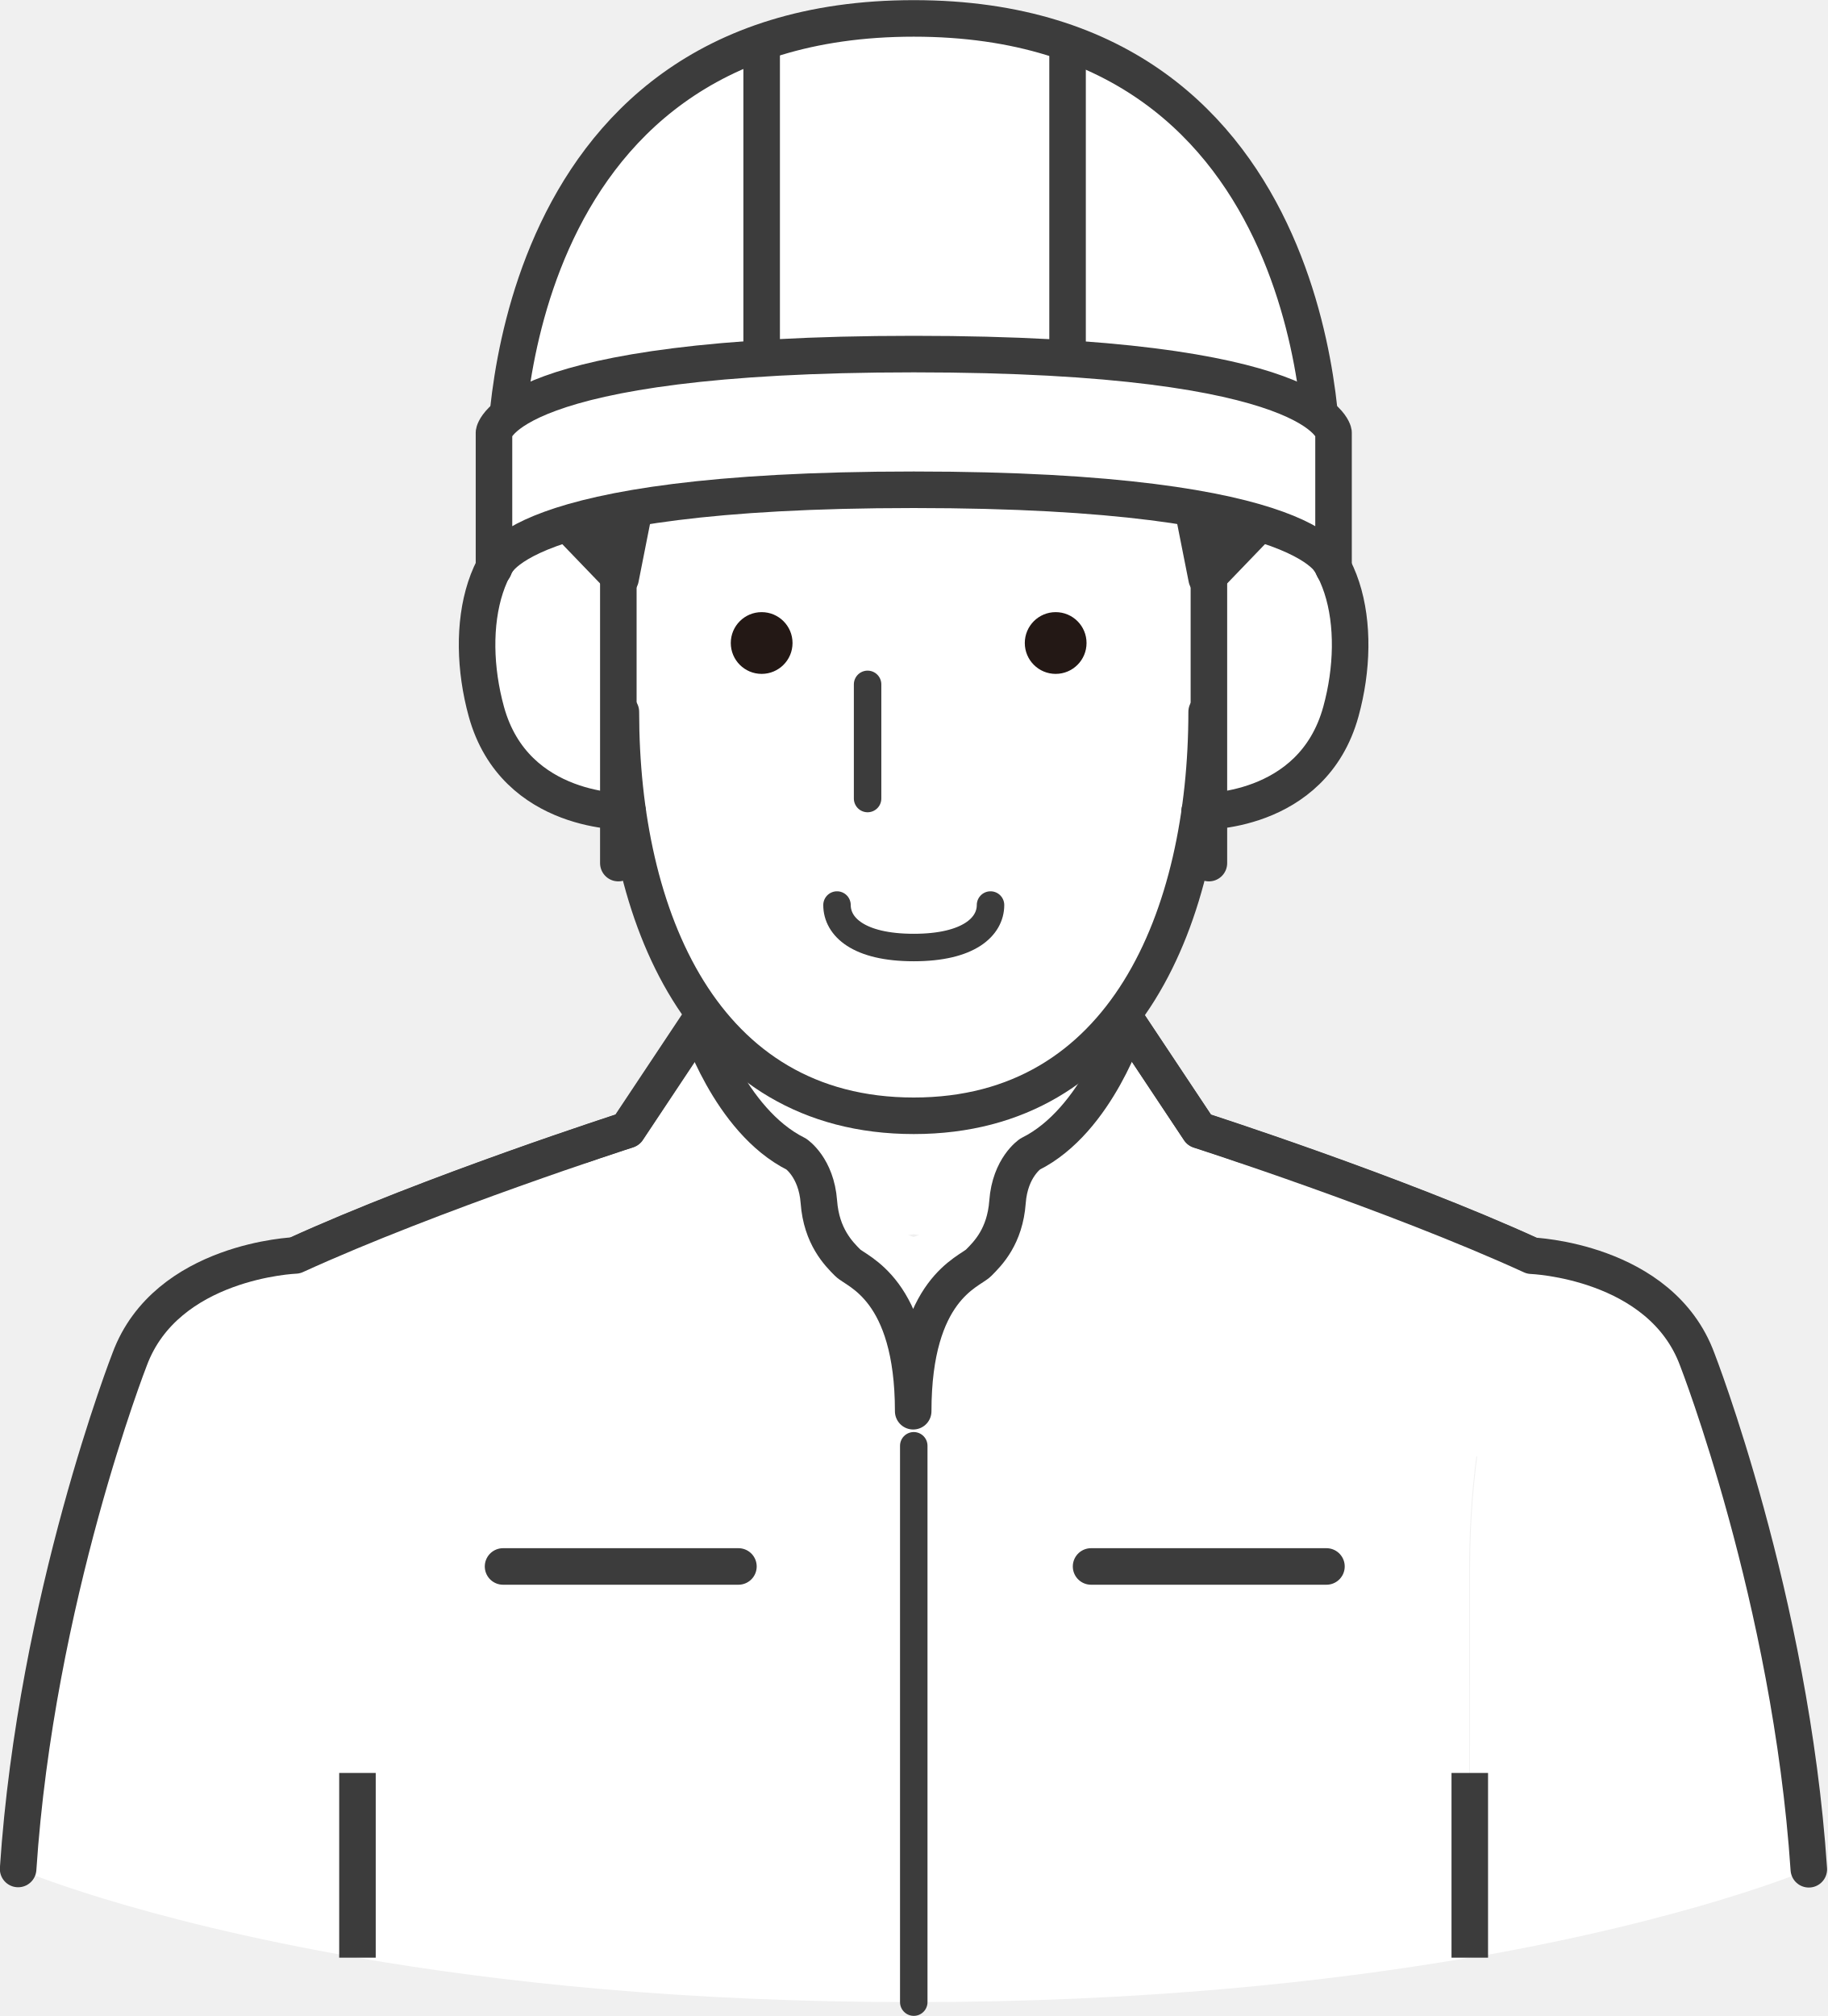
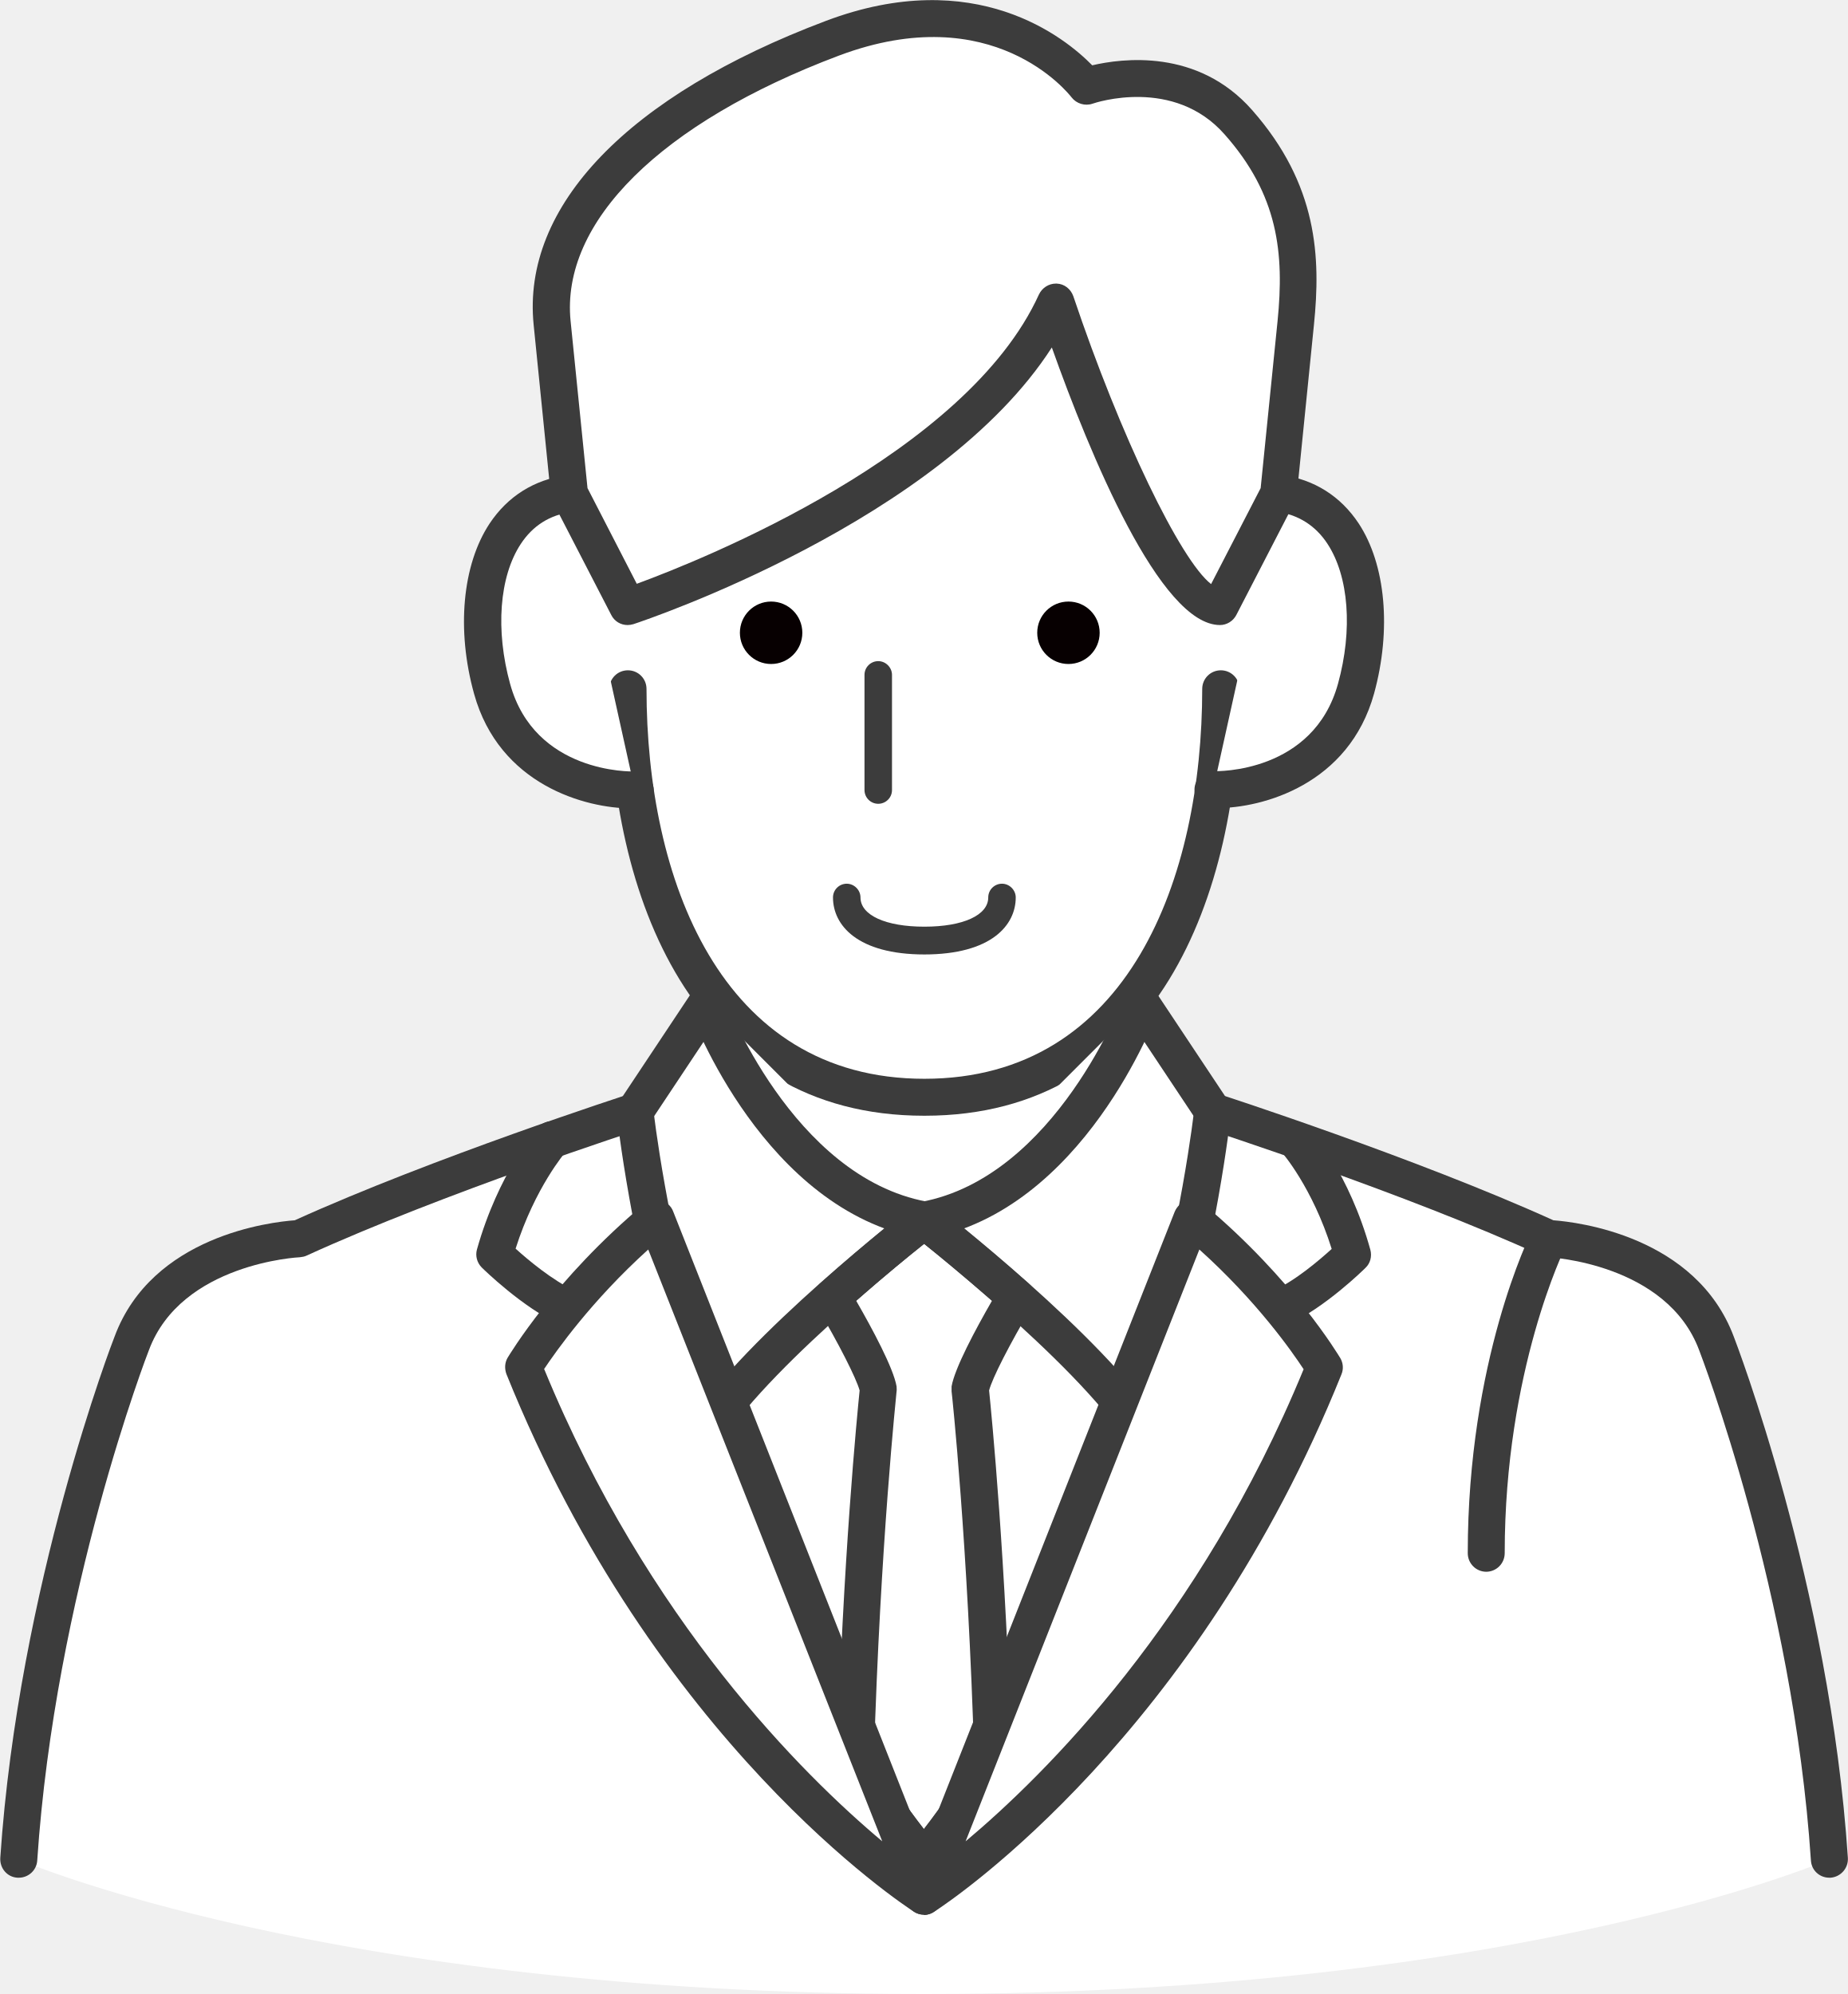
- <svg xmlns="http://www.w3.org/2000/svg" id="_レイヤー_2" data-name="レイヤー 2" viewBox="0 0 64.51 71.17">
+ <svg xmlns="http://www.w3.org/2000/svg" id="_レイヤー_2" data-name="レイヤー 2" viewBox="0 0 64.51 69.61">
  <defs>
    <style>
      .cls-1 {
-         fill: #231815;
+         fill: #3c3c3c;
      }

-       .cls-2, .cls-3, .cls-4, .cls-5 {
+       .cls-2 {
        fill: #fff;
      }

-       .cls-3, .cls-4, .cls-5 {
-         stroke: #3c3c3c;
-         stroke-linejoin: round;
-       }
- 
-       .cls-3, .cls-5 {
-         stroke-width: 1.29px;
-       }
- 
-       .cls-4 {
-         stroke-width: .97px;
-       }
- 
-       .cls-4, .cls-5 {
-         stroke-linecap: round;
+       .cls-3 {
+         fill: #070001;
      }
    </style>
  </defs>
-   <g id="_レイヤー_" data-name="&amp;lt;レイヤー&amp;gt;">
+   <g id="_レイヤー_1-2" data-name="レイヤー 1">
    <g>
      <g>
+         <polygon class="cls-2" points="32.26 45.27 36.64 43.15 39.83 38.81 39.83 35.02 39.69 34.66 32.26 31.33 24.83 34.66 24.68 35.02 24.68 38.81 27.87 43.15 32.25 45.27 32.26 45.27" />
+         <path class="cls-2" d="M63.86,64.91s-10.79,4.7-31.61,4.7h0c-20.82,0-31.61-4.7-31.61-4.7.64-9.54,3.94-18,3.94-18,1.3-3.49,5.85-3.66,5.85-3.66,4.83-2.21,11.73-4.43,11.73-4.43l10.09,3.79,10.09-3.79s6.89,2.22,11.73,4.43c0,0,4.55.17,5.85,3.66,0,0,3.31,8.47,3.94,18Z" />
+         <path class="cls-2" d="M24.68,35.02l-2.52,3.79s.52,4.96,2.48,11.16h0c.93-1.44,2.78-3.23,4.42-4.69,1.71-1.52,3.19-2.68,3.19-2.68-5.14-.95-7.57-7.57-7.57-7.57Z" />
+         <path class="cls-2" d="M29.06,45.27c-1.64,1.46-3.49,3.26-4.42,4.69h0c1.16,3.68,2.84,7.8,5.22,11.57.22-7.69.8-13.04.8-13.04-.13-.76-1.6-3.23-1.6-3.23Z" />
+         <path class="cls-2" d="M39.83,35.02s-2.43,6.63-7.57,7.57c0,0,1.49,1.16,3.19,2.68,1.64,1.46,3.49,3.26,4.42,4.69h0c1.96-6.2,2.48-11.16,2.48-11.16l-2.52-3.79Z" />
+         <path class="cls-2" d="M39.87,49.96c-.93-1.44-2.78-3.23-4.42-4.69,0,0-1.47,2.47-1.6,3.23,0,0,.58,5.35.8,13.04,2.37-3.77,4.05-7.89,5.21-11.57h0Z" />
        <g>
-           <polygon class="cls-2" points="32.26 43.57 36.64 44.23 39.83 39.89 39.83 36.1 39.69 35.74 32.26 32.41 24.83 35.74 24.68 36.1 24.68 39.89 27.88 44.23 32.26 43.57" />
-           <path class="cls-2" d="M29.94,44.57c.32.32,2.31.92,2.31,5.24,0-4.32,1.99-4.92,2.31-5.24s.93-.93,1.02-2.15h0l-3.33,1.25-3.33-1.25h0c.09,1.22.69,1.82,1.02,2.15Z" />
+           <path class="cls-2" d="M35.45,45.27c-1.71-1.52-3.19-2.68-3.19-2.68h0s-1.49,1.16-3.19,2.68c0,0,1.47,2.47,1.6,3.23,0,0-.58,5.35-.8,13.04.73,1.16,1.53,2.29,2.4,3.37.87-1.07,1.66-2.21,2.4-3.37-.22-7.69-.8-13.04-.8-13.04.13-.76,1.6-3.23,1.6-3.23Z" />
+           <path class="cls-1" d="M32.26,65.55c-.19,0-.38-.09-.5-.24-.84-1.04-1.66-2.19-2.44-3.43-.07-.11-.1-.23-.1-.36.2-7.04.71-12.19.79-12.98-.12-.43-.72-1.62-1.49-2.92-.06-.1-.1-.23-.1-.34,0-.18.08-.36.22-.48,1.7-1.52,3.21-2.69,3.23-2.7.23-.18.57-.18.8,0,.02.01,1.52,1.19,3.23,2.7.14.12.22.3.22.48,0,.12-.04.24-.1.34-.77,1.3-1.38,2.49-1.49,2.92.08.79.59,5.94.79,12.98,0,.13-.03.25-.1.36-.78,1.24-1.6,2.39-2.44,3.43-.12.15-.31.24-.5.24ZM30.51,61.36c.56.89,1.15,1.73,1.75,2.5.6-.78,1.18-1.62,1.75-2.5-.22-7.46-.78-12.74-.79-12.79,0-.06,0-.12,0-.17.11-.64.84-2,1.41-2.99-1-.87-1.88-1.6-2.37-1.99-.49.39-1.37,1.11-2.37,1.99.57.99,1.3,2.35,1.41,2.99,0,.06.01.12,0,.17,0,.05-.57,5.32-.79,12.79Z" />
        </g>
-         <path class="cls-2" d="M44.64,18.3l-2.04,2.12-1.26-6.35-3.01-1.81-6.07.65-6.07-.65-3.01,1.81-1.26,6.35-2.04-2.12c-2.86.39-3.53,3.84-2.7,6.82,1.01,3.66,4.99,3.53,4.99,3.53.83,5.82,3.86,10.73,10.09,10.73h0c6.23,0,9.26-4.91,10.09-10.73,0,0,3.98.14,4.99-3.53.82-2.98.16-6.43-2.7-6.82Z" />
-         <path class="cls-2" d="M59.92,47.98c-1.29-3.48-5.84-3.66-5.85-3.66,0,0,4.56.17,5.85,3.66Z" />
-         <path class="cls-2" d="M42.35,39.89h0l-2.52-3.79s-1.07,3.46-3.45,4.64c0,0-.71.47-.8,1.69-.09,1.22-.69,1.82-1.02,2.15s-2.31.92-2.31,5.24c0-4.32-1.99-4.92-2.31-5.24s-.93-.93-1.02-2.15c-.09-1.22-.8-1.69-.8-1.69-2.37-1.18-3.45-4.64-3.45-4.64l-2.52,3.79s-6.89,2.22-11.73,4.43c0,0,2.19,4.34,2.19,10.98v13.81c5.01.87,11.56,1.57,19.63,1.57h0c8.07,0,14.62-.71,19.63-1.57v-13.81c0-6.64,2.18-10.98,2.18-10.98-4.83-2.21-11.73-4.43-11.73-4.43Z" />
-         <path class="cls-5" d="M54.07,44.32c-4.83-2.21-11.73-4.43-11.73-4.43h0l-2.52-3.79s-1.07,3.46-3.45,4.64c0,0-.71.47-.8,1.69-.09,1.22-.69,1.82-1.02,2.15s-2.31.92-2.31,5.24c0-4.32-1.99-4.92-2.31-5.24s-.93-.93-1.02-2.15c-.09-1.22-.8-1.69-.8-1.69-2.37-1.18-3.45-4.64-3.45-4.64l-2.52,3.79s-6.89,2.22-11.73,4.43" />
-         <path class="cls-2" d="M10.44,44.32s-4.55.17-5.85,3.66c0,0-3.31,8.47-3.94,18,0,0,4.06,1.76,11.98,3.13v-13.81c0-6.64-2.19-10.98-2.19-10.98Z" />
-         <path class="cls-2" d="M51.89,65.99v3.13c7.91-1.37,11.98-3.13,11.98-3.13-.64-9.54-3.94-18-3.94-18-1.29-3.49-5.85-3.66-5.85-3.66,0,0-2.18,4.34-2.18,10.98" />
-         <path class="cls-5" d="M42.6,25.13c0,7.21-2.89,14.26-10.34,14.26h0c-7.46,0-10.34-7.05-10.34-14.26" />
-         <path class="cls-5" d="M22.16,28.65s-3.98.14-4.99-3.53c-.82-2.98-.16-6.43,2.7-6.82" />
-         <path class="cls-5" d="M42.35,28.65s3.98.14,4.99-3.53c.82-2.98.16-6.43-2.7-6.82" />
-         <path class="cls-5" d="M24.68,36.1l-2.52,3.79s-6.89,2.22-11.73,4.43c0,0-4.55.17-5.85,3.66,0,0-3.31,8.47-3.94,18" />
-         <path class="cls-5" d="M63.86,65.99c-.64-9.54-3.94-18-3.94-18-1.29-3.49-5.85-3.66-5.85-3.66-4.83-2.21-11.73-4.43-11.73-4.43h0l-2.52-3.79" />
-         <path class="cls-5" d="M45.24,12.35l-.6,5.95-2.04,2.12-.69-3.48c-2.17,0-5.05-5.32-5.05-5.32-4.56,5.17-14.15,4.76-14.15,4.76l-.8,4.04-2.04-2.12-.6-5.95,12.98-4.44,12.98,4.44Z" />
-         <line class="cls-3" x1="12.62" y1="69.11" x2="12.62" y2="62.59" />
-         <line class="cls-3" x1="51.89" y1="69.11" x2="51.89" y2="62.59" />
-         <line class="cls-5" x1="21.83" y1="30.47" x2="21.83" y2="16.93" />
-         <line class="cls-5" x1="42.68" y1="30.47" x2="42.68" y2="16.93" />
-         <path class="cls-2" d="M32.26,16.39h14.42s.38-15.74-14.42-15.74-14.42,15.74-14.42,15.74h14.42Z" />
-         <path class="cls-5" d="M32.26,16.39h14.42s.38-15.74-14.42-15.74-14.42,15.74-14.42,15.74h14.42Z" />
-         <path class="cls-5" d="M32.26,17.29c14.45,0,14.82,2.77,14.82,2.77v-4.79s-.37-2.77-14.82-2.77-14.82,2.77-14.82,2.77v4.79s.37-2.77,14.82-2.77Z" />
-         <line class="cls-4" x1="32.26" y1="51.04" x2="32.26" y2="70.68" />
+         <path class="cls-2" d="M44.64,17.22l-2.04,2.12-1.26-6.35-3.01-1.81-6.07.65-6.07-.65-3.01,1.81-1.26,6.35-2.04-2.12c-2.86.39-3.53,3.84-2.7,6.82,1.01,3.66,4.99,3.53,4.99,3.53.83,5.82,3.87,10.73,10.09,10.73h0c6.23,0,9.26-4.91,10.09-10.73,0,0,3.98.14,4.99-3.53.82-2.98.16-6.43-2.7-6.82Z" />
+         <circle class="cls-3" cx="26.92" cy="22.09" r="1.09" />
+         <circle class="cls-3" cx="37.3" cy="22.09" r="1.09" />
        <g>
-           <line class="cls-4" x1="30.63" y1="24.16" x2="30.63" y2="28.19" />
-           <circle class="cls-1" cx="26.89" cy="22.7" r="1.09" />
-           <circle class="cls-1" cx="37.27" cy="22.7" r="1.09" />
-           <path class="cls-4" d="M34.97,31.95c0,.76-.76,1.5-2.71,1.5h0c-1.96,0-2.71-.74-2.71-1.5" />
+           <path class="cls-2" d="M42.6,24.05c0,7.21-2.89,14.26-10.34,14.26h0c-7.46,0-10.34-7.04-10.34-14.26" />
+           <path class="cls-1" d="M32.26,38.95c-8.1,0-10.99-7.7-10.99-14.9,0-.36.29-.65.65-.65s.65.29.65.65c0,6.58,2.55,13.61,9.7,13.61s9.7-7.03,9.7-13.61c0-.36.29-.65.65-.65s.65.29.65.65c0,7.2-2.89,14.9-10.99,14.9Z" />
+         </g>
+         <path class="cls-1" d="M30.66,28.06c-.27,0-.48-.22-.48-.48v-4.02c0-.27.22-.48.48-.48s.48.22.48.48v4.02c0,.27-.22.48-.48.48Z" />
+         <g>
+           <path class="cls-2" d="M22.16,27.57s-3.98.14-4.99-3.53c-.82-2.98-.16-6.43,2.7-6.82" />
+           <path class="cls-1" d="M22.04,28.22c-1.6,0-4.61-.82-5.49-4-.62-2.23-.41-4.5.54-5.94.63-.95,1.56-1.54,2.7-1.69.35-.05.68.2.73.55.05.35-.2.68-.55.73-.77.1-1.37.48-1.79,1.12-.75,1.14-.89,3.01-.37,4.89.86,3.11,4.21,3.06,4.35,3.05.32-.01.65.27.66.63.01.36-.27.65-.62.67-.05,0-.1,0-.15,0Z" />
+         </g>
+         <g>
+           <path class="cls-2" d="M42.35,27.57s3.98.14,4.99-3.53c.82-2.98.16-6.43-2.7-6.82" />
+           <path class="cls-1" d="M42.47,28.22c-.05,0-.1,0-.15,0-.36-.01-.63-.31-.62-.67.01-.36.31-.62.66-.63.15.01,3.49.06,4.35-3.05.52-1.88.38-3.75-.37-4.89-.42-.64-1.03-1.02-1.79-1.12-.35-.05-.6-.37-.55-.73s.37-.61.73-.55c1.14.15,2.07.74,2.7,1.69.95,1.44,1.15,3.72.54,5.94-.88,3.18-3.89,4-5.49,4Z" />
+         </g>
+         <g>
+           <path class="cls-2" d="M32.25,42.6s-5.71,4.44-7.61,7.37" />
+           <path class="cls-1" d="M24.64,50.61c-.12,0-.24-.03-.35-.1-.3-.19-.38-.59-.19-.89,1.94-2.99,7.52-7.34,7.76-7.53.28-.22.69-.17.91.11.22.28.17.69-.11.91-.06.04-5.65,4.4-7.46,7.21-.12.19-.33.29-.54.29Z" />
+         </g>
+         <g>
+           <path class="cls-2" d="M24.68,35.02s2.43,6.63,7.57,7.57" />
+           <path class="cls-1" d="M32.25,43.24s-.08,0-.12-.01c-5.44-1-7.96-7.7-8.06-7.99-.12-.33.05-.71.38-.83.33-.12.71.05.83.38.02.06,2.37,6.29,7.08,7.16.35.06.58.4.52.75-.06.31-.33.53-.63.53Z" />
+         </g>
+         <g>
+           <line class="cls-2" x1="22.16" y1="38.81" x2="24.68" y2="35.02" />
+           <path class="cls-1" d="M22.16,39.46c-.12,0-.25-.03-.36-.11-.3-.2-.38-.6-.18-.9l2.52-3.79c.2-.3.6-.38.9-.18.3.2.38.6.18.9l-2.52,3.79c-.12.19-.33.29-.54.29Z" />
+         </g>
+         <g>
+           <path class="cls-2" d="M32.26,64.91c-8.45-10.43-10.09-26.1-10.09-26.1" />
+           <path class="cls-1" d="M32.26,65.55c-.19,0-.37-.08-.5-.24-8.47-10.46-10.16-25.79-10.23-26.44-.04-.35.22-.67.57-.71.35-.03.67.22.71.58.02.16,1.72,15.61,9.95,25.76.22.28.18.68-.1.91-.12.1-.26.14-.41.14Z" />
+         </g>
+         <g>
+           <path class="cls-2" d="M22.16,38.81s-6.89,2.22-11.73,4.43c0,0-4.55.17-5.85,3.66,0,0-3.31,8.47-3.94,18" />
+           <path class="cls-1" d="M.65,65.55s-.03,0-.04,0c-.36-.02-.62-.33-.6-.69.64-9.53,3.95-18.11,3.99-18.2,1.31-3.53,5.47-4,6.29-4.06,4.81-2.18,11.62-4.39,11.69-4.41.34-.11.7.08.81.42.11.34-.08.7-.42.81-.07.02-6.91,2.24-11.66,4.41-.08.04-.16.05-.24.06-.04,0-4.14.21-5.27,3.24-.04.09-3.28,8.5-3.9,17.82-.02.34-.31.6-.64.6Z" />
+         </g>
+         <g>
+           <path class="cls-2" d="M32.26,42.6s5.71,4.44,7.61,7.37" />
+           <path class="cls-1" d="M39.87,50.61c-.21,0-.42-.1-.54-.29-1.82-2.81-7.41-7.17-7.46-7.21-.28-.22-.33-.62-.11-.91.22-.28.62-.33.91-.11.24.18,5.82,4.54,7.76,7.53.19.3.11.7-.19.89-.11.07-.23.1-.35.1Z" />
+         </g>
+         <g>
+           <path class="cls-2" d="M39.83,35.02s-2.43,6.63-7.57,7.57" />
+           <path class="cls-1" d="M32.26,43.24c-.31,0-.58-.22-.63-.53-.06-.35.17-.69.52-.75,4.71-.87,7.06-7.1,7.08-7.16.12-.33.5-.51.83-.38.33.12.51.49.38.83-.1.28-2.62,6.98-8.06,7.99-.04,0-.08.01-.12.01Z" />
+         </g>
+         <g>
+           <line class="cls-2" x1="42.35" y1="38.81" x2="39.83" y2="35.02" />
+           <path class="cls-1" d="M42.35,39.46c-.21,0-.41-.1-.54-.29l-2.52-3.79c-.2-.3-.12-.7.18-.9.3-.2.7-.12.9.18l2.52,3.79c.2.3.12.7-.18.9-.11.07-.23.11-.36.11Z" />
+         </g>
+         <g>
+           <path class="cls-2" d="M32.26,64.91c8.45-10.43,10.09-26.1,10.09-26.1" />
+           <path class="cls-1" d="M32.25,65.55c-.14,0-.29-.05-.41-.14-.28-.22-.32-.63-.1-.91,8.23-10.15,9.93-25.6,9.95-25.76.04-.36.36-.6.71-.58.35.04.61.36.57.71-.07.65-1.76,15.98-10.23,26.44-.13.16-.31.24-.5.24Z" />
+         </g>
+         <g>
+           <path class="cls-2" d="M42.35,38.81s6.89,2.22,11.73,4.43c0,0,4.55.17,5.85,3.66,0,0,3.31,8.47,3.94,18" />
+           <path class="cls-1" d="M63.86,65.55c-.34,0-.62-.26-.64-.6-.62-9.32-3.87-17.73-3.9-17.81-1.13-3.04-5.23-3.25-5.27-3.25-.08,0-.17-.02-.24-.06-4.74-2.17-11.59-4.38-11.66-4.41-.34-.11-.53-.47-.42-.81.11-.34.47-.53.81-.42.07.02,6.88,2.23,11.69,4.41.82.06,4.98.54,6.3,4.07.03.08,3.35,8.66,3.98,18.19.02.36-.25.66-.6.69-.01,0-.03,0-.04,0Z" />
+         </g>
+         <g>
+           <path class="cls-2" d="M54.07,43.24s-2.19,4.34-2.19,10.98" />
+           <path class="cls-1" d="M51.89,54.87c-.36,0-.65-.29-.65-.65,0-6.72,2.16-11.09,2.25-11.27.16-.32.55-.45.87-.29.32.16.45.55.29.87-.02.04-2.12,4.3-2.12,10.69,0,.36-.29.65-.65.65Z" />
+         </g>
+         <g>
+           <path class="cls-2" d="M19.28,39.79s-1.28,1.45-1.99,4.01c0,0,1.33,1.31,2.52,1.85" />
+           <path class="cls-1" d="M19.8,46.29c-.09,0-.18-.02-.27-.06-1.28-.58-2.65-1.92-2.71-1.98-.17-.17-.23-.41-.17-.63.75-2.67,2.08-4.2,2.13-4.26.24-.27.64-.29.91-.06.27.24.29.64.06.91-.01.01-1.07,1.24-1.75,3.38.43.39,1.29,1.11,2.05,1.46.32.15.47.53.32.85-.11.24-.34.38-.59.38Z" />
+         </g>
+         <g>
+           <path class="cls-2" d="M42.6,21.17l2.04-3.95.6-5.95c.24-2.34.09-4.64-2-7.01-2.09-2.37-5.31-1.26-5.31-1.26,0,0-2.93-3.91-8.86-1.67-5.93,2.23-10.2,5.79-9.79,9.94l.6,5.95,2.04,3.95s11.91-3.95,14.95-10.63c0,0,3.57,10.63,5.74,10.63Z" />
+           <path class="cls-1" d="M21.91,21.82c-.24,0-.46-.13-.57-.35l-2.04-3.95c-.04-.07-.06-.15-.07-.23l-.6-5.95c-.42-4.15,3.3-8.01,10.2-10.61,5.22-1.97,8.36.59,9.3,1.55,1.03-.24,3.68-.6,5.58,1.56,2.3,2.61,2.4,5.15,2.16,7.5l-.6,5.95c0,.08-.03.16-.07.23l-2.04,3.95c-.11.21-.33.35-.57.35-2.09,0-4.55-5.98-5.87-9.69-3.89,6.05-14.15,9.51-14.61,9.66-.07.02-.14.03-.2.03ZM36.86,9.9s.02,0,.03,0c.27.01.49.19.58.44,1.64,4.88,3.74,9.22,4.81,10.05l1.73-3.35.59-5.83c.24-2.38.02-4.41-1.85-6.52-1.77-2.01-4.5-1.11-4.61-1.07-.26.09-.56,0-.73-.22-.11-.14-2.74-3.48-8.12-1.46-6.22,2.34-9.72,5.81-9.37,9.27l.59,5.83,1.72,3.34c2.29-.84,11.51-4.53,14.04-10.1.11-.23.34-.38.59-.38Z" />
+         </g>
+         <g>
+           <path class="cls-2" d="M35,31.33c0,.76-.76,1.5-2.71,1.5h0c-1.96,0-2.71-.74-2.71-1.5" />
+           <path class="cls-1" d="M32.28,33.32c-2.36,0-3.2-1.03-3.2-1.99,0-.27.22-.48.48-.48s.48.22.48.48c0,.62.88,1.02,2.23,1.02s2.23-.4,2.23-1.02c0-.27.22-.48.48-.48s.48.22.48.48c0,.96-.84,1.99-3.2,1.99Z" />
        </g>
      </g>
-       <line class="cls-5" x1="38.52" y1="55.3" x2="46.83" y2="55.3" />
-       <line class="cls-5" x1="17.76" y1="55.3" x2="26.07" y2="55.3" />
-       <line class="cls-5" x1="26.89" y1="1.65" x2="26.89" y2="12.26" />
-       <line class="cls-5" x1="37.69" y1="1.65" x2="37.69" y2="12.26" />
+       <g>
+         <path class="cls-2" d="M45.24,39.79s1.28,1.45,1.99,4.01c0,0-1.33,1.31-2.52,1.85" />
+         <path class="cls-1" d="M44.71,46.29c-.25,0-.48-.14-.59-.38-.15-.33,0-.71.32-.85.77-.34,1.62-1.07,2.05-1.46-.67-2.14-1.73-3.37-1.75-3.38-.23-.27-.21-.68.06-.91.27-.24.67-.21.91.06.06.06,1.39,1.59,2.13,4.26.06.23,0,.47-.17.63-.06.06-1.42,1.4-2.71,1.98-.09.04-.18.06-.27.06Z" />
+       </g>
+       <g>
+         <path class="cls-2" d="M32.26,66.2s8.82-5.65,13.98-18.47c0,0-1.54-2.63-4.62-5.2l-9.35,23.67" />
+         <path class="cls-1" d="M32.26,66.84s-.04,0-.05,0c-.19-.01-.38-.12-.49-.29-.13-.2-.13-.44-.04-.63l9.33-23.62c.08-.19.24-.34.44-.39.2-.05.41,0,.57.13,3.13,2.62,4.7,5.26,4.77,5.37.1.17.12.38.04.57-5.05,12.55-13.45,18.26-14.19,18.74-.11.08-.25.13-.39.13ZM41.87,43.62l-8.16,20.66c2.78-2.33,8.18-7.68,11.8-16.48-.42-.64-1.64-2.38-3.64-4.18Z" />
+       </g>
+       <g>
+         <path class="cls-2" d="M32.26,66.2s-8.82-5.65-13.98-18.47c0,0,1.54-2.63,4.62-5.2l9.35,23.67Z" />
+         <path class="cls-1" d="M32.26,66.84c-.12,0-.24-.03-.35-.1-.37-.24-9.05-5.91-14.23-18.77-.07-.19-.06-.4.04-.57.07-.11,1.64-2.75,4.77-5.37.16-.13.37-.18.57-.13.2.05.37.2.44.39l9.35,23.67c.1.26.03.56-.19.74-.12.1-.26.15-.41.15ZM19,47.8c3.62,8.8,9.02,14.15,11.8,16.48l-8.17-20.66c-1.99,1.8-3.21,3.54-3.64,4.18Z" />
+       </g>
    </g>
  </g>
</svg>
